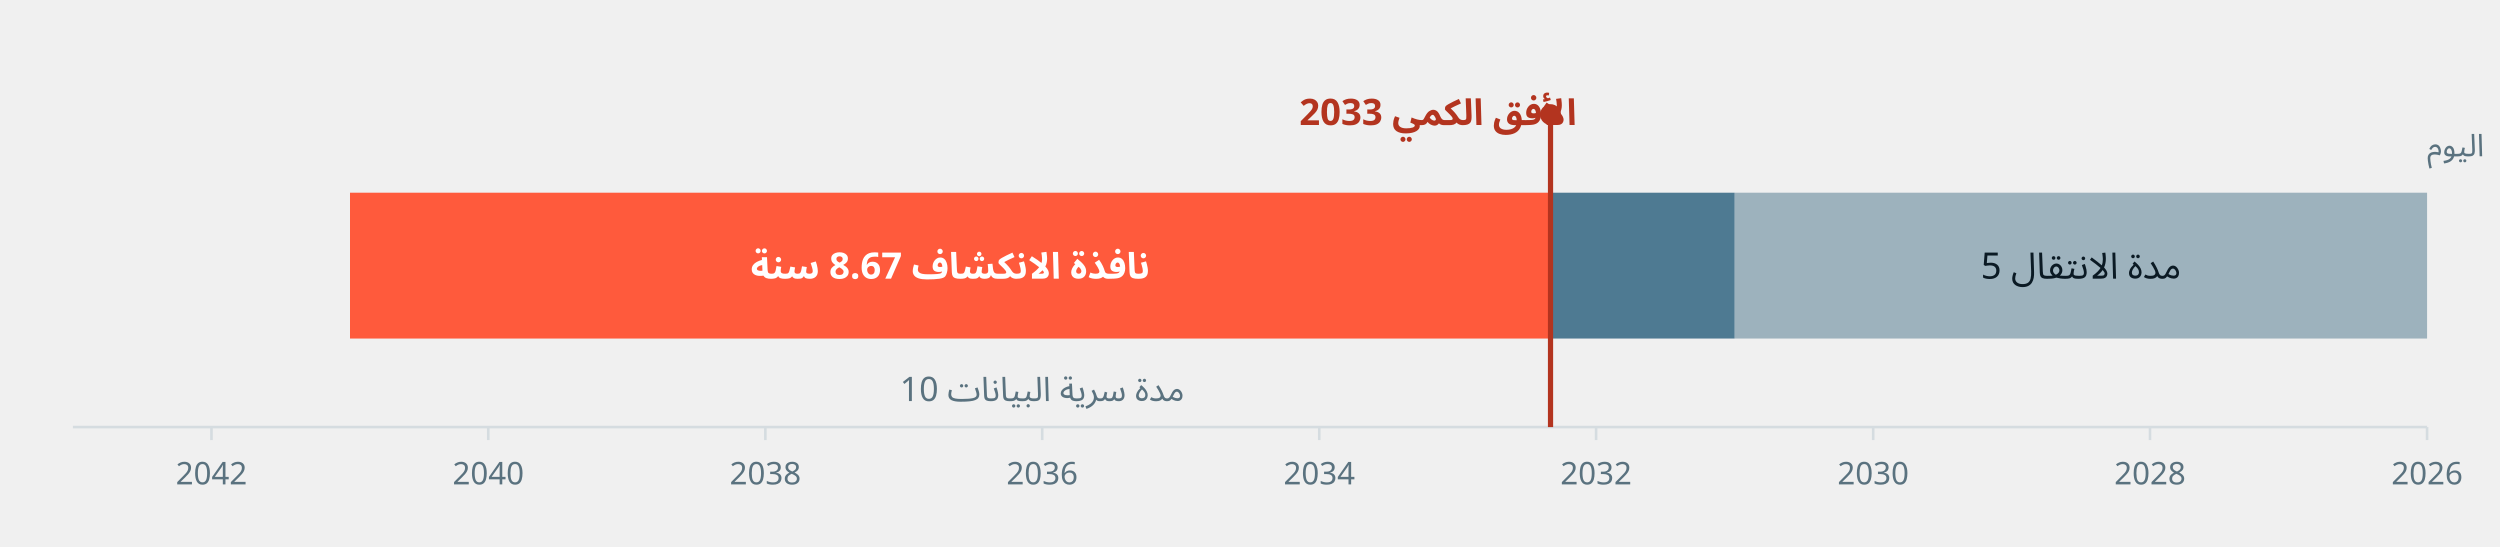
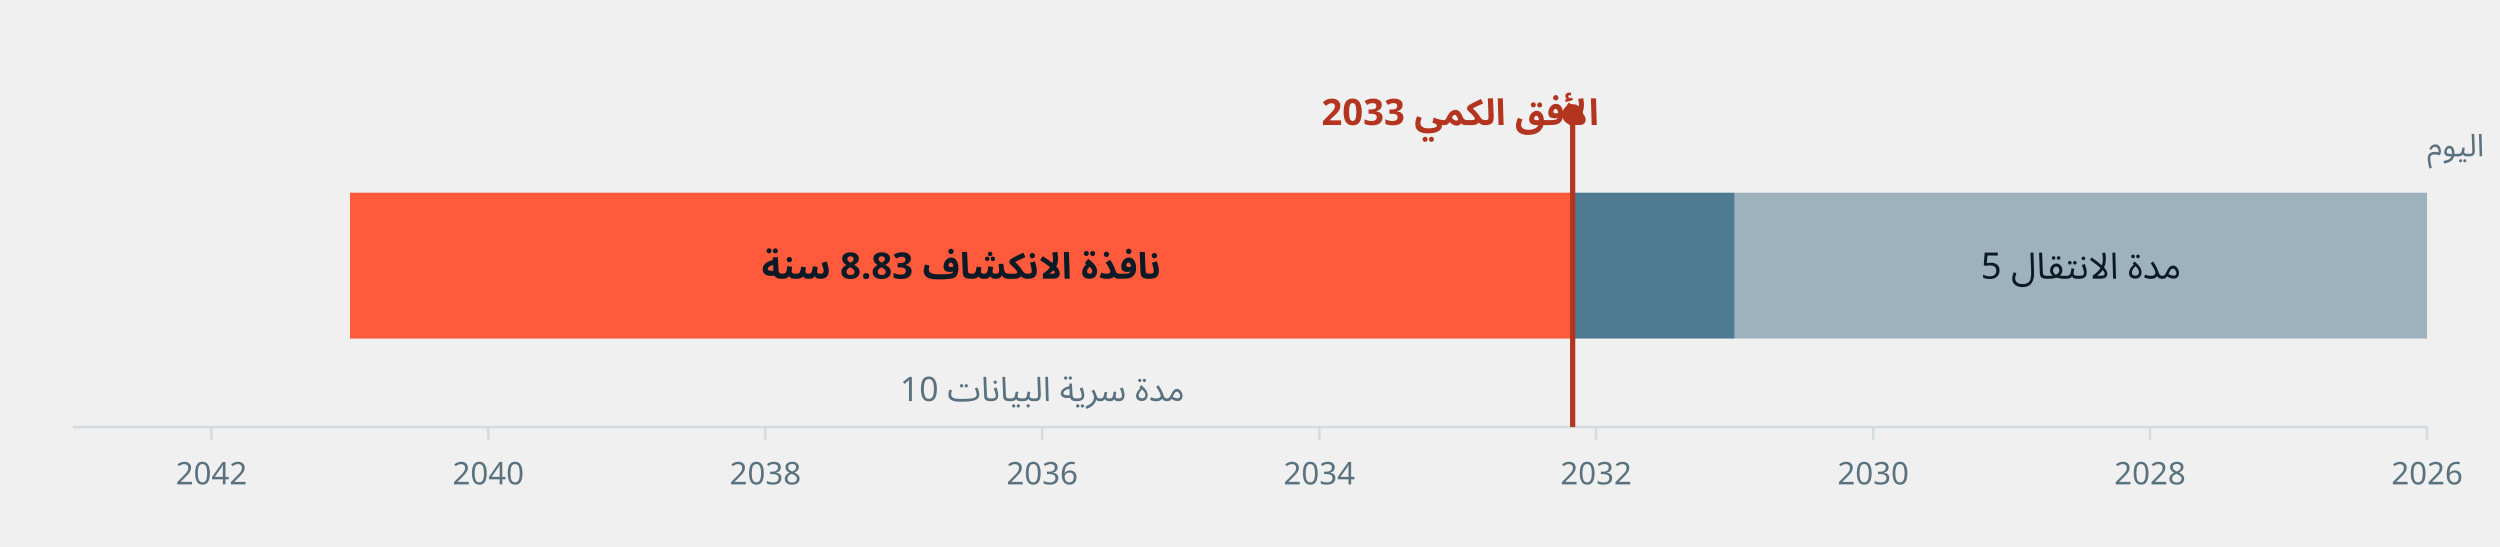
<svg xmlns="http://www.w3.org/2000/svg" viewBox="0 0 960 210" width="100%" role="img" preserveAspectRatio="xMidYMid meet" aria-label="الأفق الكمي 2033">
  <line x1="28" y1="164" x2="932" y2="164" stroke="#D5DCE0" stroke-width="1" />
  <line x1="932.0" y1="164" x2="932.0" y2="169" stroke="#D5DCE0" stroke-width="1" />
  <text x="932.0" y="186" font-family="'Noto Sans Arabic', 'Segoe UI', ui-sans-serif, system-ui, -apple-system, Arial, sans-serif" direction="rtl" unicode-bidi="isolate" font-size="12" fill="#5A727F" text-anchor="middle" style="font-variant-numeric:tabular-nums">2026</text>
  <line x1="825.6" y1="164" x2="825.6" y2="169" stroke="#D5DCE0" stroke-width="1" />
  <text x="825.6" y="186" font-family="'Noto Sans Arabic', 'Segoe UI', ui-sans-serif, system-ui, -apple-system, Arial, sans-serif" direction="rtl" unicode-bidi="isolate" font-size="12" fill="#5A727F" text-anchor="middle" style="font-variant-numeric:tabular-nums">2028</text>
  <line x1="719.3" y1="164" x2="719.3" y2="169" stroke="#D5DCE0" stroke-width="1" />
  <text x="719.3" y="186" font-family="'Noto Sans Arabic', 'Segoe UI', ui-sans-serif, system-ui, -apple-system, Arial, sans-serif" direction="rtl" unicode-bidi="isolate" font-size="12" fill="#5A727F" text-anchor="middle" style="font-variant-numeric:tabular-nums">2030</text>
  <line x1="612.9" y1="164" x2="612.9" y2="169" stroke="#D5DCE0" stroke-width="1" />
  <text x="612.9" y="186" font-family="'Noto Sans Arabic', 'Segoe UI', ui-sans-serif, system-ui, -apple-system, Arial, sans-serif" direction="rtl" unicode-bidi="isolate" font-size="12" fill="#5A727F" text-anchor="middle" style="font-variant-numeric:tabular-nums">2032</text>
  <line x1="506.6" y1="164" x2="506.6" y2="169" stroke="#D5DCE0" stroke-width="1" />
  <text x="506.6" y="186" font-family="'Noto Sans Arabic', 'Segoe UI', ui-sans-serif, system-ui, -apple-system, Arial, sans-serif" direction="rtl" unicode-bidi="isolate" font-size="12" fill="#5A727F" text-anchor="middle" style="font-variant-numeric:tabular-nums">2034</text>
  <line x1="400.2" y1="164" x2="400.2" y2="169" stroke="#D5DCE0" stroke-width="1" />
  <text x="400.2" y="186" font-family="'Noto Sans Arabic', 'Segoe UI', ui-sans-serif, system-ui, -apple-system, Arial, sans-serif" direction="rtl" unicode-bidi="isolate" font-size="12" fill="#5A727F" text-anchor="middle" style="font-variant-numeric:tabular-nums">2036</text>
  <line x1="293.9" y1="164" x2="293.9" y2="169" stroke="#D5DCE0" stroke-width="1" />
  <text x="293.9" y="186" font-family="'Noto Sans Arabic', 'Segoe UI', ui-sans-serif, system-ui, -apple-system, Arial, sans-serif" direction="rtl" unicode-bidi="isolate" font-size="12" fill="#5A727F" text-anchor="middle" style="font-variant-numeric:tabular-nums">2038</text>
  <line x1="187.5" y1="164" x2="187.5" y2="169" stroke="#D5DCE0" stroke-width="1" />
  <text x="187.5" y="186" font-family="'Noto Sans Arabic', 'Segoe UI', ui-sans-serif, system-ui, -apple-system, Arial, sans-serif" direction="rtl" unicode-bidi="isolate" font-size="12" fill="#5A727F" text-anchor="middle" style="font-variant-numeric:tabular-nums">2040</text>
  <line x1="81.2" y1="164" x2="81.2" y2="169" stroke="#D5DCE0" stroke-width="1" />
  <text x="81.2" y="186" font-family="'Noto Sans Arabic', 'Segoe UI', ui-sans-serif, system-ui, -apple-system, Arial, sans-serif" direction="rtl" unicode-bidi="isolate" font-size="12" fill="#5A727F" text-anchor="middle" style="font-variant-numeric:tabular-nums">2042</text>
  <rect x="666.1" y="74" width="265.9" height="56" fill="#9DB2BD" />
  <text x="799.1" y="107" font-family="'Noto Sans Arabic', 'Segoe UI', ui-sans-serif, system-ui, -apple-system, Arial, sans-serif" direction="rtl" unicode-bidi="isolate" font-size="14" font-weight="500" fill="#0B1A24" text-anchor="middle" style="font-variant-numeric:tabular-nums">مدة الانتقال 5</text>
-   <rect x="595.4" y="74" width="70.7" height="56" fill="#4E7A92" />
-   <rect x="134.4" y="74" width="461.0" height="56" fill="#FF5A3C" />
-   <text x="364.9" y="107" font-family="'Noto Sans Arabic', 'Segoe UI', ui-sans-serif, system-ui, -apple-system, Arial, sans-serif" direction="rtl" unicode-bidi="isolate" font-size="14" font-weight="600" fill="#FFFFFF" text-anchor="middle" style="font-variant-numeric:tabular-nums">نافذة الانكشاف 8.67 سنة</text>
+   <rect x="603.9" y="74" width="62.2" height="56" fill="#4E7A92" />
+   <rect x="134.4" y="74" width="469.5" height="56" fill="#FF5A3C" />
+   <text x="369.1" y="107" font-family="'Noto Sans Arabic', 'Segoe UI', ui-sans-serif, system-ui, -apple-system, Arial, sans-serif" direction="rtl" unicode-bidi="isolate" font-size="14" font-weight="600" fill="#0B1A24" text-anchor="middle" style="font-variant-numeric:tabular-nums">نافذة الانكشاف 8.83 سنة</text>
  <text x="400.2" y="154" font-family="'Noto Sans Arabic', 'Segoe UI', ui-sans-serif, system-ui, -apple-system, Arial, sans-serif" direction="rtl" unicode-bidi="isolate" font-size="13" fill="#5A727F" text-anchor="middle" style="font-variant-numeric:tabular-nums">مدة سرية البيانات 10</text>
-   <line x1="595.4" y1="44" x2="595.4" y2="164" stroke="#B3341F" stroke-width="2" />
-   <circle cx="595.4" cy="44" r="4" fill="#B3341F" />
-   <text x="605.4" y="48" font-family="'Noto Sans Arabic', 'Segoe UI', ui-sans-serif, system-ui, -apple-system, Arial, sans-serif" direction="rtl" unicode-bidi="isolate" font-size="14" font-weight="600" fill="#B3341F" text-anchor="start" style="font-variant-numeric:tabular-nums">الأفق الكمي 2033</text>
+   <line x1="603.9" y1="44" x2="603.9" y2="164" stroke="#B3341F" stroke-width="2" />
+   <circle cx="603.9" cy="44" r="4" fill="#B3341F" />
+   <text x="613.9" y="48" font-family="'Noto Sans Arabic', 'Segoe UI', ui-sans-serif, system-ui, -apple-system, Arial, sans-serif" direction="rtl" unicode-bidi="isolate" font-size="14" font-weight="600" fill="#B3341F" text-anchor="start" style="font-variant-numeric:tabular-nums">الأفق الكمي 2033</text>
  <text x="932.0" y="60" font-family="'Noto Sans Arabic', 'Segoe UI', ui-sans-serif, system-ui, -apple-system, Arial, sans-serif" direction="rtl" unicode-bidi="isolate" font-size="12" fill="#5A727F" text-anchor="end" style="font-variant-numeric:tabular-nums">اليوم</text>
</svg>
